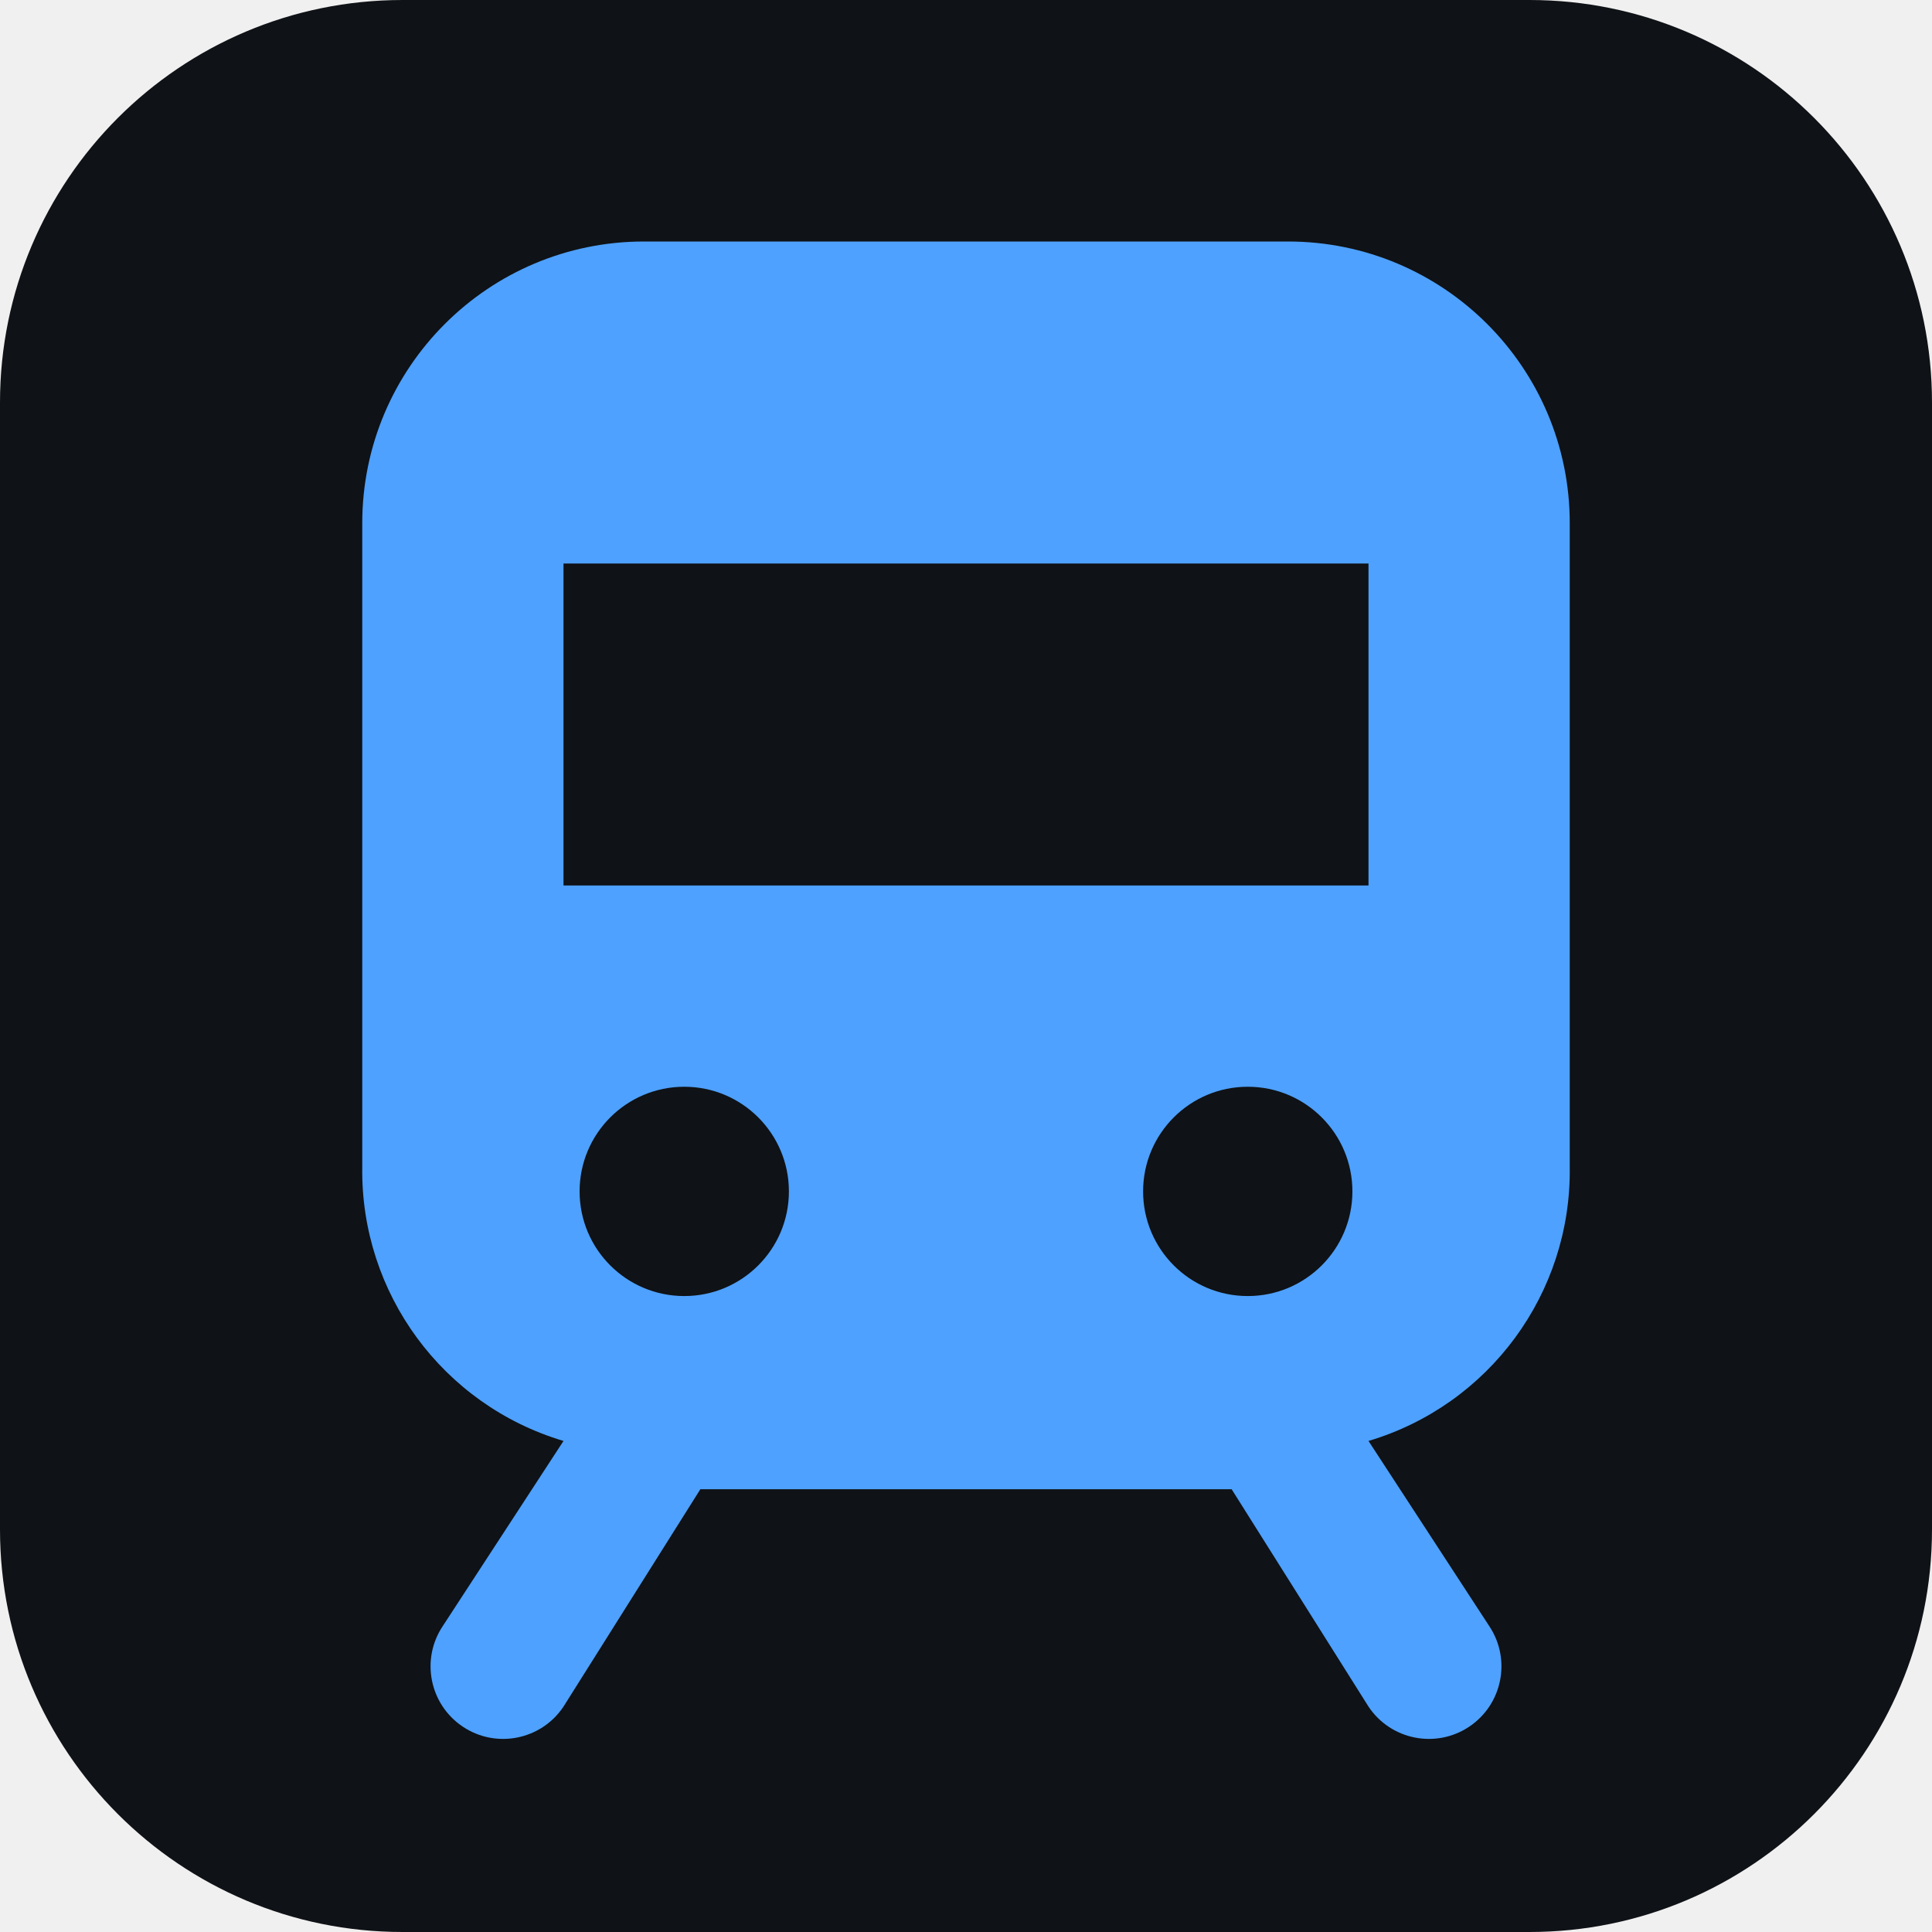
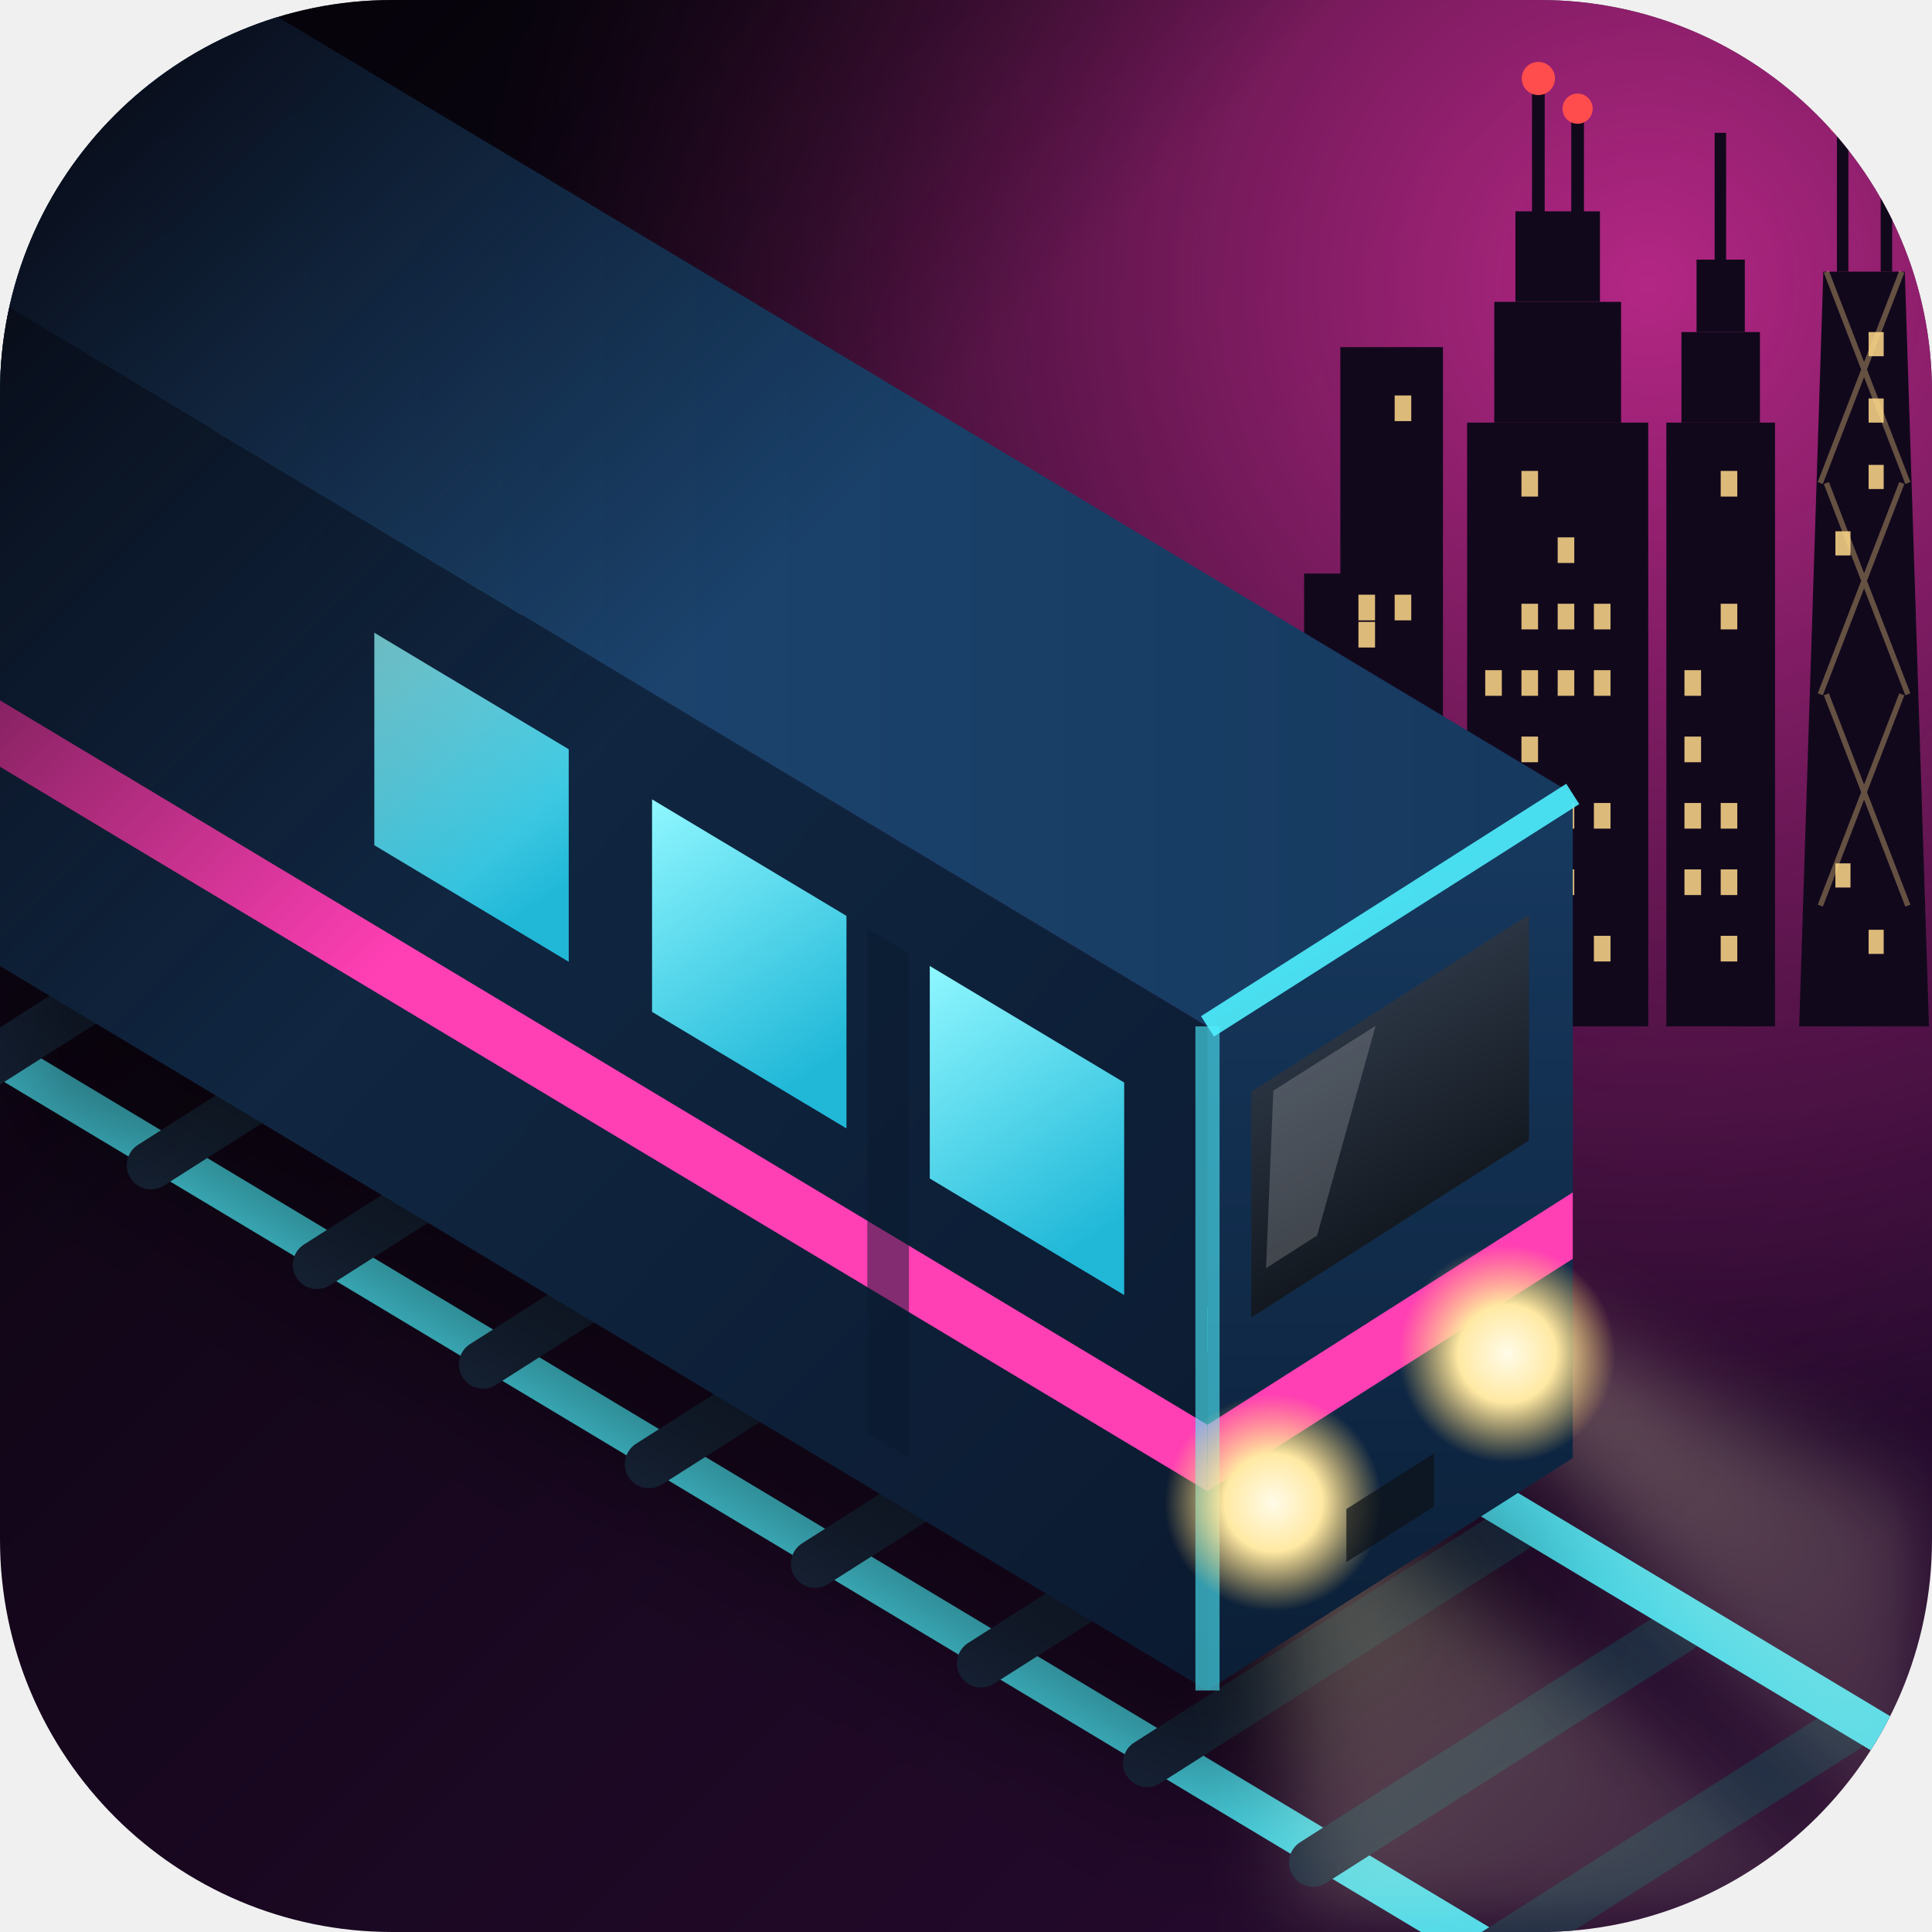
- <svg xmlns="http://www.w3.org/2000/svg" viewBox="0 0 24 24">
-   <rect width="24" height="24" rx="5" fill="#0f1216" />
-   <path fill="#4ea1ff" d="M8 3h8a3.5 3.5 0 0 1 3.5 3.5v8A3.5 3.5 0 0 1 17 17.9l1.5 2.3a.9.9 0 1 1-1.5 1L15.3 18.5H8.7L7 21.2a.9.9 0 1 1-1.5-1l1.5-2.3A3.5 3.5 0 0 1 4.5 14.5v-8A3.5 3.5 0 0 1 8 3Zm-1 4v4h10V7H7Zm1.5 6.5a1.3 1.3 0 1 0 0 2.6 1.3 1.3 0 0 0 0-2.6Zm7 0a1.3 1.3 0 1 0 0 2.6 1.3 1.3 0 0 0 0-2.6Z" />
+ <svg xmlns="http://www.w3.org/2000/svg" viewBox="0 0 64 64">
+   <defs>
+     <clipPath id="ns-r">
+       <rect width="64" height="64" rx="13" />
+     </clipPath>
+   </defs>
+   <g clip-path="url(#ns-r)">
+     <defs>
+       <linearGradient id="ns-bg" x1="0" y1="0" x2="1" y2="1">
+         <stop offset="0" stop-color="#05030a" />
+         <stop offset="1" stop-color="#2a0b33" />
+       </linearGradient>
+       <linearGradient id="ns-side" x1="0" y1="0" x2="1" y2="1">
+         <stop offset="0" stop-color="#14304f" />
+         <stop offset="1" stop-color="#0b1a30" />
+       </linearGradient>
+       <linearGradient id="ns-front" x1="0" y1="0" x2="0" y2="1">
+         <stop offset="0" stop-color="#173a60" />
+         <stop offset="1" stop-color="#0b1e36" />
+       </linearGradient>
+       <linearGradient id="ns-roof" x1="0" y1="0" x2="1" y2="0">
+         <stop offset="0" stop-color="#1f4c7a" />
+         <stop offset="1" stop-color="#16395e" />
+       </linearGradient>
+       <linearGradient id="ns-glass" x1="0" y1="0" x2="0.4" y2="1">
+         <stop offset="0" stop-color="#8ff7ff" />
+         <stop offset="1" stop-color="#21b8d8" />
+       </linearGradient>
+       <linearGradient id="ns-cab" x1="0" y1="0" x2="0.4" y2="1">
+         <stop offset="0" stop-color="#9fb4cc" />
+         <stop offset=".35" stop-color="#2a3442" />
+         <stop offset="1" stop-color="#0d1117" />
+       </linearGradient>
+       <radialGradient id="ns-sky" cx=".85" cy=".15" r=".6">
+         <stop offset="0" stop-color="#c42a8f" stop-opacity=".9" />
+         <stop offset="1" stop-color="#c42a8f" stop-opacity="0" />
+       </radialGradient>
+       <linearGradient id="ns-fade" x1="0" y1="0" x2="1" y2="1">
+         <stop offset="0" stop-color="#05030a" stop-opacity="1" />
+         <stop offset=".35" stop-color="#05030a" stop-opacity="0" />
+       </linearGradient>
+       <radialGradient id="ns-lamp">
+         <stop offset="0" stop-color="#fffbe8" />
+         <stop offset=".45" stop-color="#ffe9a3" />
+         <stop offset="1" stop-color="#ffd36b" stop-opacity="0" />
+       </radialGradient>
+       <linearGradient id="ns-beam" x1="0" y1="0" x2="1" y2="1">
+         <stop offset="0" stop-color="#fff3c4" stop-opacity=".32" />
+         <stop offset="1" stop-color="#fff3c4" stop-opacity="0" />
+       </linearGradient>
+       <filter id="ns-soft" x="-50%" y="-50%" width="200%" height="200%">
+         <feGaussianBlur stdDeviation="1.4" />
+       </filter>
+       <filter id="ns-blur" x="-50%" y="-50%" width="200%" height="200%">
+         <feGaussianBlur stdDeviation="2.2" />
+       </filter>
+     </defs>
+     <rect width="64" height="64" fill="url(#ns-bg)" />
+     <rect width="64" height="64" fill="url(#ns-sky)" />
+     <rect x="40" y="22" width="3" height="12" fill="#12081c" />
+     <rect x="43.2" y="19" width="2.6" height="15" fill="#12081c" />
+     <rect x="44.4" y="11.5" width="3.4" height="22.5" fill="#12081c" />
+     <rect x="48.6" y="14" width="6" height="20" fill="#12081c" />
+     <rect x="49.5" y="10" width="4.2" height="4" fill="#12081c" />
+     <rect x="50.2" y="7" width="2.8" height="3" fill="#12081c" />
+     <rect x="55.2" y="14" width="3.6" height="20" fill="#12081c" />
+     <rect x="55.7" y="11" width="2.6" height="3" fill="#12081c" />
+     <rect x="56.2" y="8.6" width="1.6" height="2.4" fill="#12081c" />
+     <rect x="50.75" y="2.6" width=".42" height="4.6" fill="#12081c" />
+     <rect x="52.05" y="3.6" width=".42" height="3.6" fill="#12081c" />
+     <rect x="56.8" y="4.4" width=".38" height="4.4" fill="#12081c" />
+     <polygon points="59.6,34 63.9,34 63.1,9 60.4,9" fill="#12081c" />
+     <rect x="60.85" y="4" width=".38" height="5" fill="#12081c" />
+     <rect x="62.3" y="4" width=".38" height="5" fill="#12081c" />
+     <path d="M60.5 9L63.2 16M63.0 9L60.3 16" stroke="#ffd98a" stroke-width=".18" opacity=".35" />
+     <path d="M60.5 16L63.2 23M63.0 16L60.3 23" stroke="#ffd98a" stroke-width=".18" opacity=".35" />
+     <path d="M60.5 23L63.2 30M63.0 23L60.3 30" stroke="#ffd98a" stroke-width=".18" opacity=".35" />
+     <rect x="40.6" y="23.6" width=".55" height=".85" fill="#ffd98a" opacity=".85" />
+     <rect x="41.8" y="23.6" width=".55" height=".85" fill="#ffd98a" opacity=".85" />
+     <rect x="40.6" y="28.0" width=".55" height=".85" fill="#ffd98a" opacity=".85" />
+     <rect x="40.6" y="32.4" width=".55" height=".85" fill="#ffd98a" opacity=".85" />
+     <rect x="45.0" y="20.6" width=".55" height=".85" fill="#ffd98a" opacity=".85" />
+     <rect x="45.0" y="27.2" width=".55" height=".85" fill="#ffd98a" opacity=".85" />
+     <rect x="45.0" y="31.6" width=".55" height=".85" fill="#ffd98a" opacity=".85" />
+     <rect x="46.2" y="13.1" width=".55" height=".85" fill="#ffd98a" opacity=".85" />
+     <rect x="45.0" y="19.7" width=".55" height=".85" fill="#ffd98a" opacity=".85" />
+     <rect x="46.2" y="19.7" width=".55" height=".85" fill="#ffd98a" opacity=".85" />
+     <rect x="45.0" y="26.3" width=".55" height=".85" fill="#ffd98a" opacity=".85" />
+     <rect x="45.0" y="28.5" width=".55" height=".85" fill="#ffd98a" opacity=".85" />
+     <rect x="46.2" y="28.5" width=".55" height=".85" fill="#ffd98a" opacity=".85" />
+     <rect x="45.0" y="30.7" width=".55" height=".85" fill="#ffd98a" opacity=".85" />
+     <rect x="50.4" y="15.6" width=".55" height=".85" fill="#ffd98a" opacity=".85" />
+     <rect x="51.6" y="17.8" width=".55" height=".85" fill="#ffd98a" opacity=".85" />
+     <rect x="50.4" y="20.0" width=".55" height=".85" fill="#ffd98a" opacity=".85" />
+     <rect x="51.6" y="20.0" width=".55" height=".85" fill="#ffd98a" opacity=".85" />
+     <rect x="52.8" y="20.0" width=".55" height=".85" fill="#ffd98a" opacity=".85" />
+     <rect x="49.2" y="22.2" width=".55" height=".85" fill="#ffd98a" opacity=".85" />
+     <rect x="50.4" y="22.2" width=".55" height=".85" fill="#ffd98a" opacity=".85" />
+     <rect x="51.6" y="22.2" width=".55" height=".85" fill="#ffd98a" opacity=".85" />
+     <rect x="52.8" y="22.2" width=".55" height=".85" fill="#ffd98a" opacity=".85" />
+     <rect x="50.4" y="24.4" width=".55" height=".85" fill="#ffd98a" opacity=".85" />
+     <rect x="51.6" y="26.6" width=".55" height=".85" fill="#ffd98a" opacity=".85" />
+     <rect x="52.8" y="26.6" width=".55" height=".85" fill="#ffd98a" opacity=".85" />
+     <rect x="50.4" y="28.8" width=".55" height=".85" fill="#ffd98a" opacity=".85" />
+     <rect x="51.6" y="28.8" width=".55" height=".85" fill="#ffd98a" opacity=".85" />
+     <rect x="52.8" y="31.0" width=".55" height=".85" fill="#ffd98a" opacity=".85" />
+     <rect x="57.0" y="15.6" width=".55" height=".85" fill="#ffd98a" opacity=".85" />
+     <rect x="57.0" y="20.0" width=".55" height=".85" fill="#ffd98a" opacity=".85" />
+     <rect x="55.8" y="22.2" width=".55" height=".85" fill="#ffd98a" opacity=".85" />
+     <rect x="55.8" y="24.4" width=".55" height=".85" fill="#ffd98a" opacity=".85" />
+     <rect x="55.8" y="26.6" width=".55" height=".85" fill="#ffd98a" opacity=".85" />
+     <rect x="57.0" y="26.6" width=".55" height=".85" fill="#ffd98a" opacity=".85" />
+     <rect x="55.8" y="28.8" width=".55" height=".85" fill="#ffd98a" opacity=".85" />
+     <rect x="57.0" y="28.8" width=".55" height=".85" fill="#ffd98a" opacity=".85" />
+     <rect x="57.0" y="31.0" width=".55" height=".85" fill="#ffd98a" opacity=".85" />
+     <rect x="61.9" y="11.0" width=".5" height=".8" fill="#ffd98a" opacity=".85" />
+     <rect x="61.9" y="13.2" width=".5" height=".8" fill="#ffd98a" opacity=".85" />
+     <rect x="61.9" y="15.4" width=".5" height=".8" fill="#ffd98a" opacity=".85" />
+     <rect x="60.8" y="17.6" width=".5" height=".8" fill="#ffd98a" opacity=".85" />
+     <rect x="60.8" y="28.6" width=".5" height=".8" fill="#ffd98a" opacity=".85" />
+     <rect x="61.9" y="30.8" width=".5" height=".8" fill="#ffd98a" opacity=".85" />
+     <circle cx="50.96" cy="2.6" r=".55" fill="#ff4d4d" />
+     <circle cx="52.26" cy="3.6" r=".5" fill="#ff4d4d" />
+     <circle cx="61.04" cy="4" r=".5" fill="#ff4d4d" />
+     <circle cx="62.49" cy="4" r=".5" fill="#ff4d4d" />
+     <line x1="-6" y1="10" x2="12" y2="20.8" stroke="#4ff0ff" stroke-width="2" stroke-linecap="round" opacity=".55" />
+     <line x1="-2" y1="20" x2="10" y2="27.2" stroke="#4ff0ff" stroke-width="2" stroke-linecap="round" opacity=".55" />
+     <line x1="4" y1="2" x2="18" y2="10.4" stroke="#4ff0ff" stroke-width="2" stroke-linecap="round" opacity=".55" />
+     <line x1="8" y1="14" x2="17" y2="19.4" stroke="#4ff0ff" stroke-width="2" stroke-linecap="round" opacity=".55" />
+     <g opacity=".9">
+       <line x1="-6" y1="31.4" x2="56" y2="68.6" stroke="#4ff0ff" stroke-width="1.3" />
+       <line x1="-6" y1="32" x2="6.1" y2="24.3" stroke="#1a2a40" stroke-width="1.6" stroke-linecap="round" />
+       <line x1="-0.5" y1="35.3" x2="11.6" y2="27.6" stroke="#1a2a40" stroke-width="1.6" stroke-linecap="round" />
+       <line x1="5" y1="38.6" x2="17.1" y2="30.9" stroke="#1a2a40" stroke-width="1.6" stroke-linecap="round" />
+       <line x1="10.5" y1="41.9" x2="22.6" y2="34.2" stroke="#1a2a40" stroke-width="1.6" stroke-linecap="round" />
+       <line x1="16" y1="45.2" x2="28.1" y2="37.5" stroke="#1a2a40" stroke-width="1.6" stroke-linecap="round" />
+       <line x1="21.5" y1="48.5" x2="33.6" y2="40.8" stroke="#1a2a40" stroke-width="1.6" stroke-linecap="round" />
+       <line x1="27" y1="51.8" x2="39.1" y2="44.1" stroke="#1a2a40" stroke-width="1.6" stroke-linecap="round" />
+       <line x1="32.5" y1="55.1" x2="44.6" y2="47.4" stroke="#1a2a40" stroke-width="1.6" stroke-linecap="round" />
+       <line x1="38" y1="58.4" x2="50.1" y2="50.7" stroke="#1a2a40" stroke-width="1.6" stroke-linecap="round" />
+       <line x1="43.5" y1="61.7" x2="55.6" y2="54" stroke="#1a2a40" stroke-width="1.6" stroke-linecap="round" />
+       <line x1="49" y1="65" x2="61.1" y2="57.3" stroke="#1a2a40" stroke-width="1.6" stroke-linecap="round" />
+       <line x1="54.5" y1="68.3" x2="66.6" y2="60.6" stroke="#1a2a40" stroke-width="1.6" stroke-linecap="round" />
+       <line x1="6.1" y1="23.7" x2="68.1" y2="60.9" stroke="#4ff0ff" stroke-width="1.3" />
+     </g>
+     <polygon points="40.00,60.00 52.10,52.30 6.10,24.70 -6.00,32.40" fill="#000" opacity=".45" filter="url(#ns-blur)" />
+     <polygon points="42.18,48.27 66.00,66.00 44.00,72.00 42.18,51.27" fill="url(#ns-beam)" filter="url(#ns-soft)" />
+     <polygon points="49.92,43.35 72.00,54.00 70.00,70.00 49.92,46.35" fill="url(#ns-beam)" filter="url(#ns-soft)" />
+     <polygon points="40.00,56.00 -6.00,28.40 -6.00,6.40 40.00,34.00" fill="url(#ns-side)" />
+     <polygon points="40.00,49.40 -6.00,21.80 -6.00,19.60 40.00,47.20" fill="#ff3fb4" />
+     <polygon points="30.11,48.31 28.73,47.48 28.73,30.76 30.11,31.59" fill="#0a1a2e" opacity=".5" />
+     <polygon points="37.24,42.90 30.80,39.04 30.80,32.00 37.24,35.86" fill="url(#ns-glass)" />
+     <polygon points="28.04,37.38 21.60,33.52 21.60,26.48 28.04,30.34" fill="url(#ns-glass)" />
+     <polygon points="18.84,31.86 12.40,28.00 12.40,20.96 18.84,24.82" fill="url(#ns-glass)" />
+     <polygon points="40.00,34.00 -6.00,6.40 6.10,-1.30 52.10,26.30" fill="url(#ns-roof)" />
+     <polygon points="40.00,56.00 52.10,48.30 52.10,26.30 40.00,34.00" fill="url(#ns-front)" />
+     <polygon points="40.00,49.40 52.10,41.70 52.10,39.50 40.00,47.20" fill="#ff3fb4" />
+     <polygon points="41.45,43.64 50.65,37.78 50.65,30.30 41.45,36.16" fill="url(#ns-cab)" />
+     <polygon points="42.18,36.13 45.57,33.98 43.63,40.93 41.94,42.01" fill="#fff" opacity=".18" />
+     <line x1="40" y1="34" x2="52.1" y2="26.3" stroke="#4ff0ff" stroke-width=".8" opacity=".9" />
+     <line x1="40" y1="34" x2="40" y2="56" stroke="#4ff0ff" stroke-width=".8" opacity=".6" />
+     <circle cx="42.178" cy="49.774" r="3.6" fill="url(#ns-lamp)" />
+     <circle cx="49.922" cy="44.846" r="3.6" fill="url(#ns-lamp)" />
+     <polygon points="44.60,51.75 47.50,49.91 47.50,48.15 44.60,49.99" fill="#0d1117" opacity=".7" />
+     <rect width="64" height="64" fill="url(#ns-fade)" />
+   </g>
</svg>
